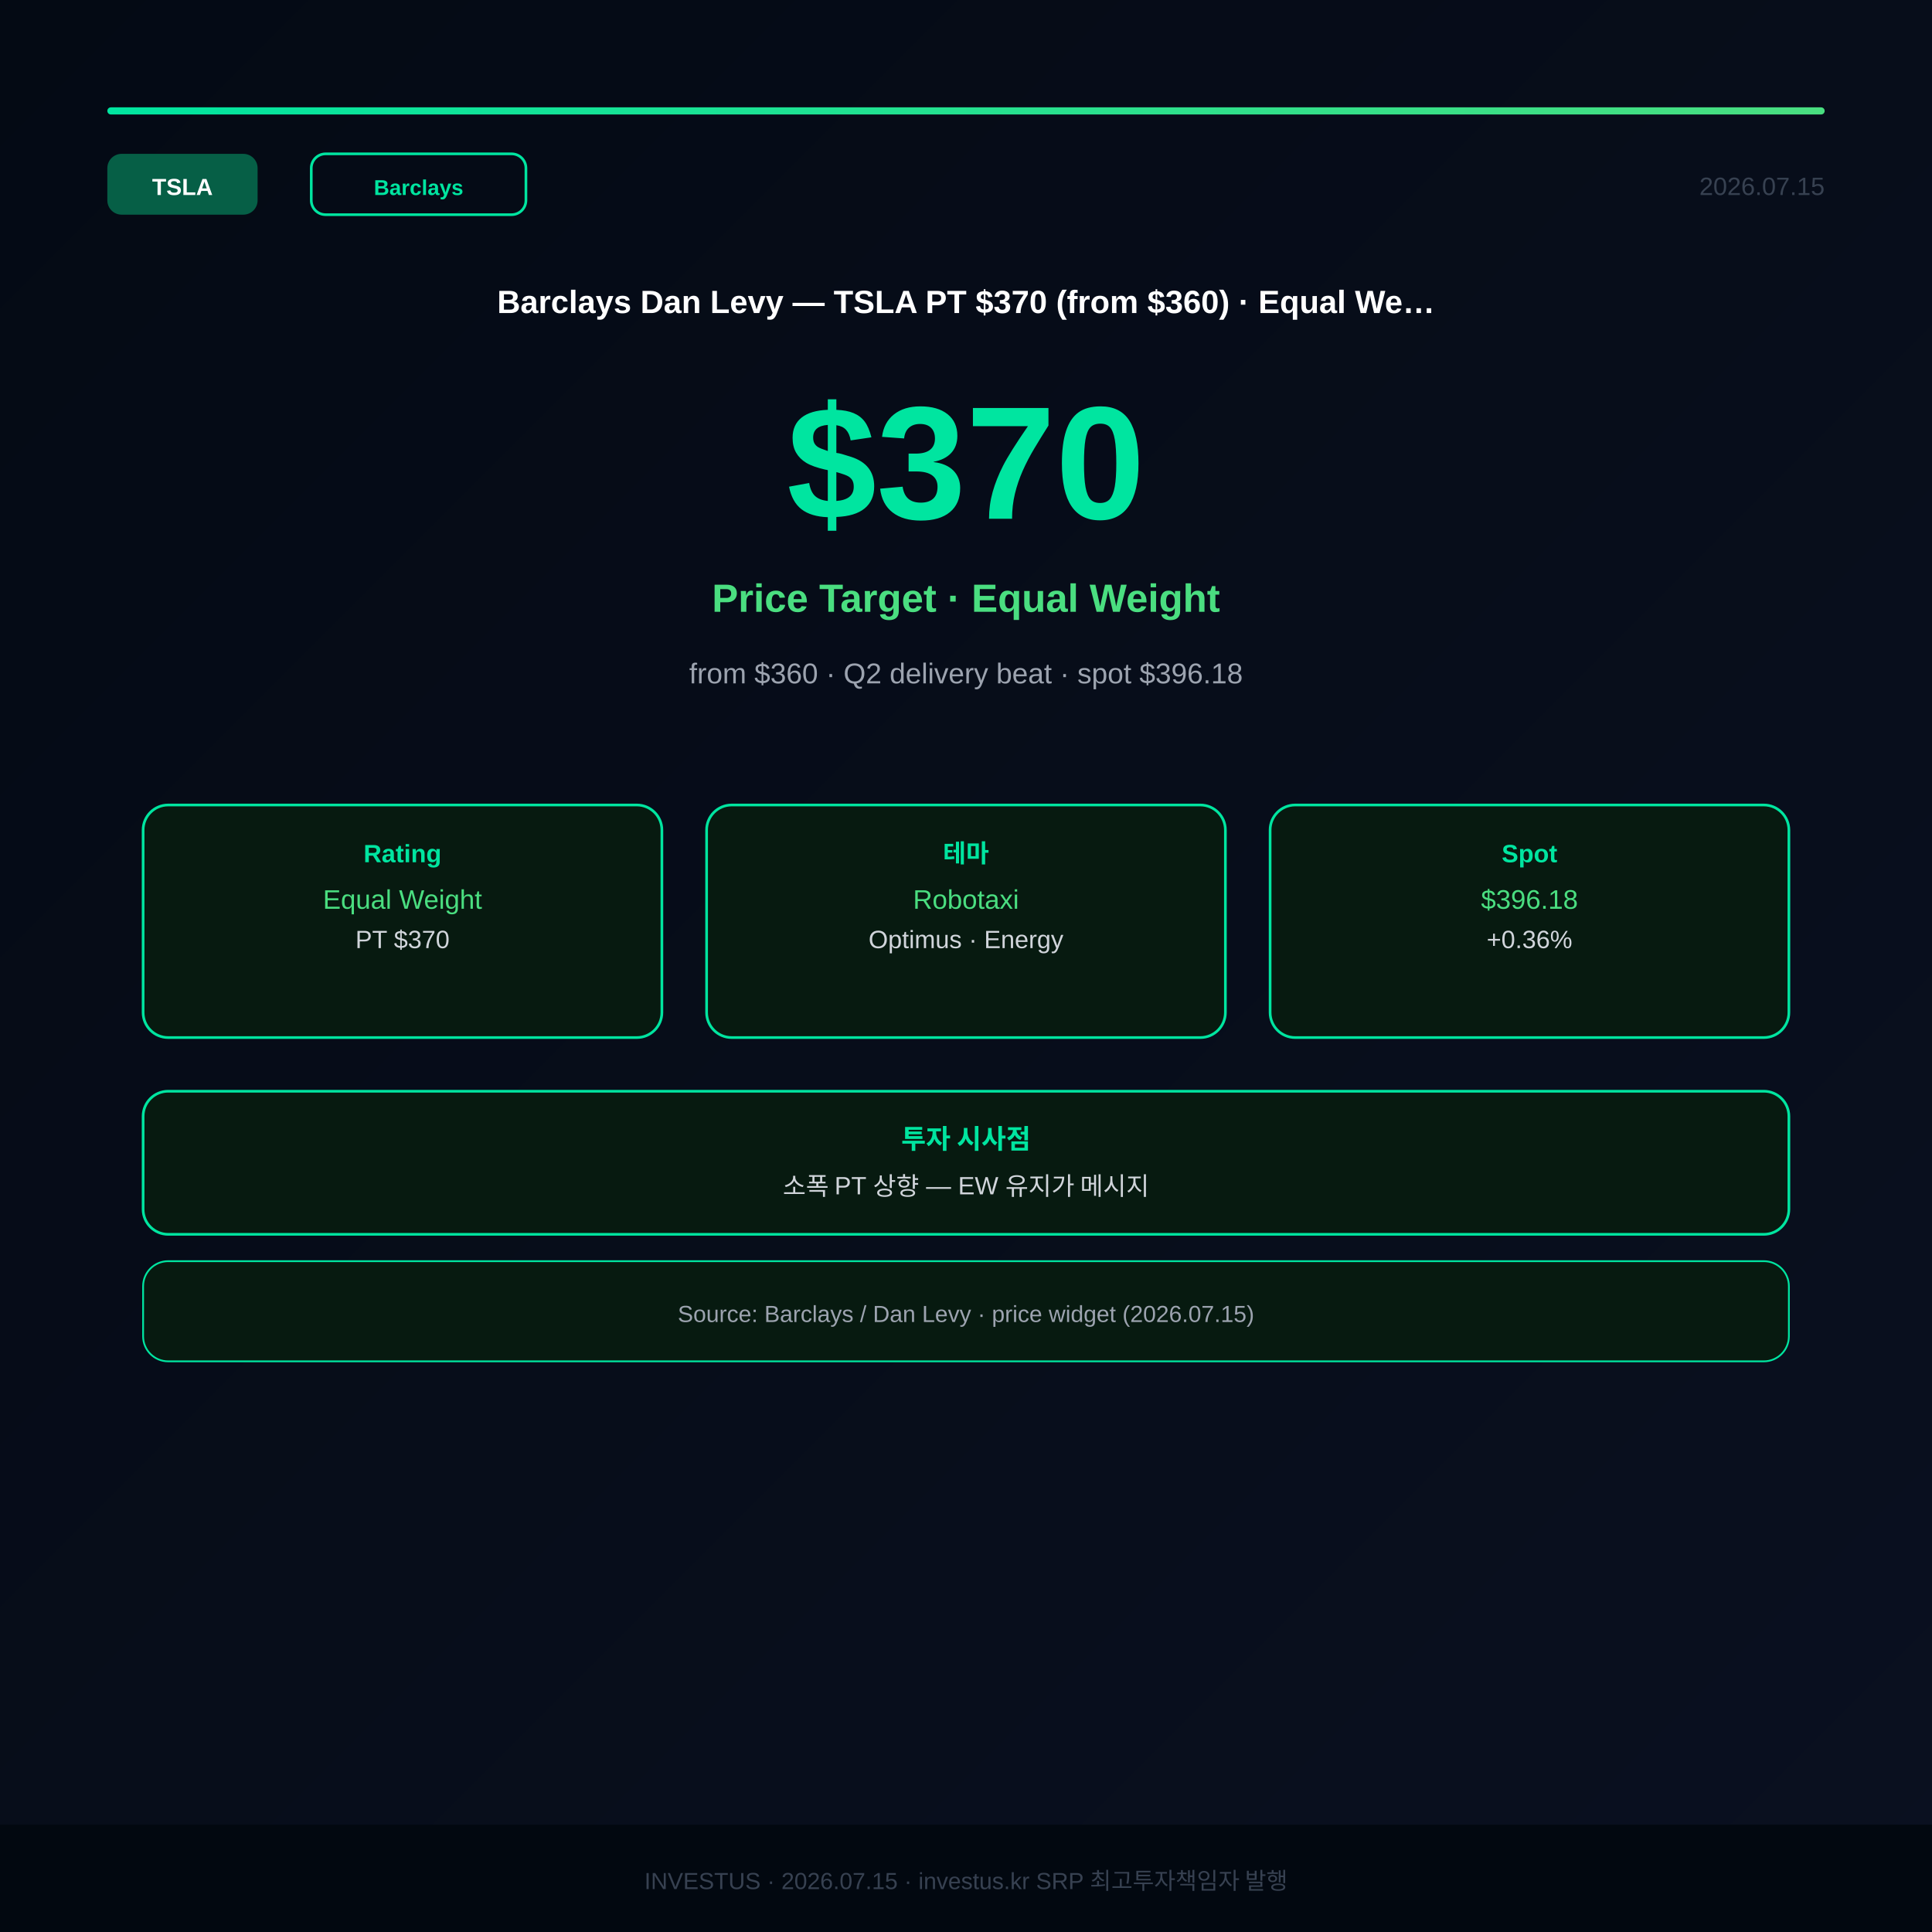
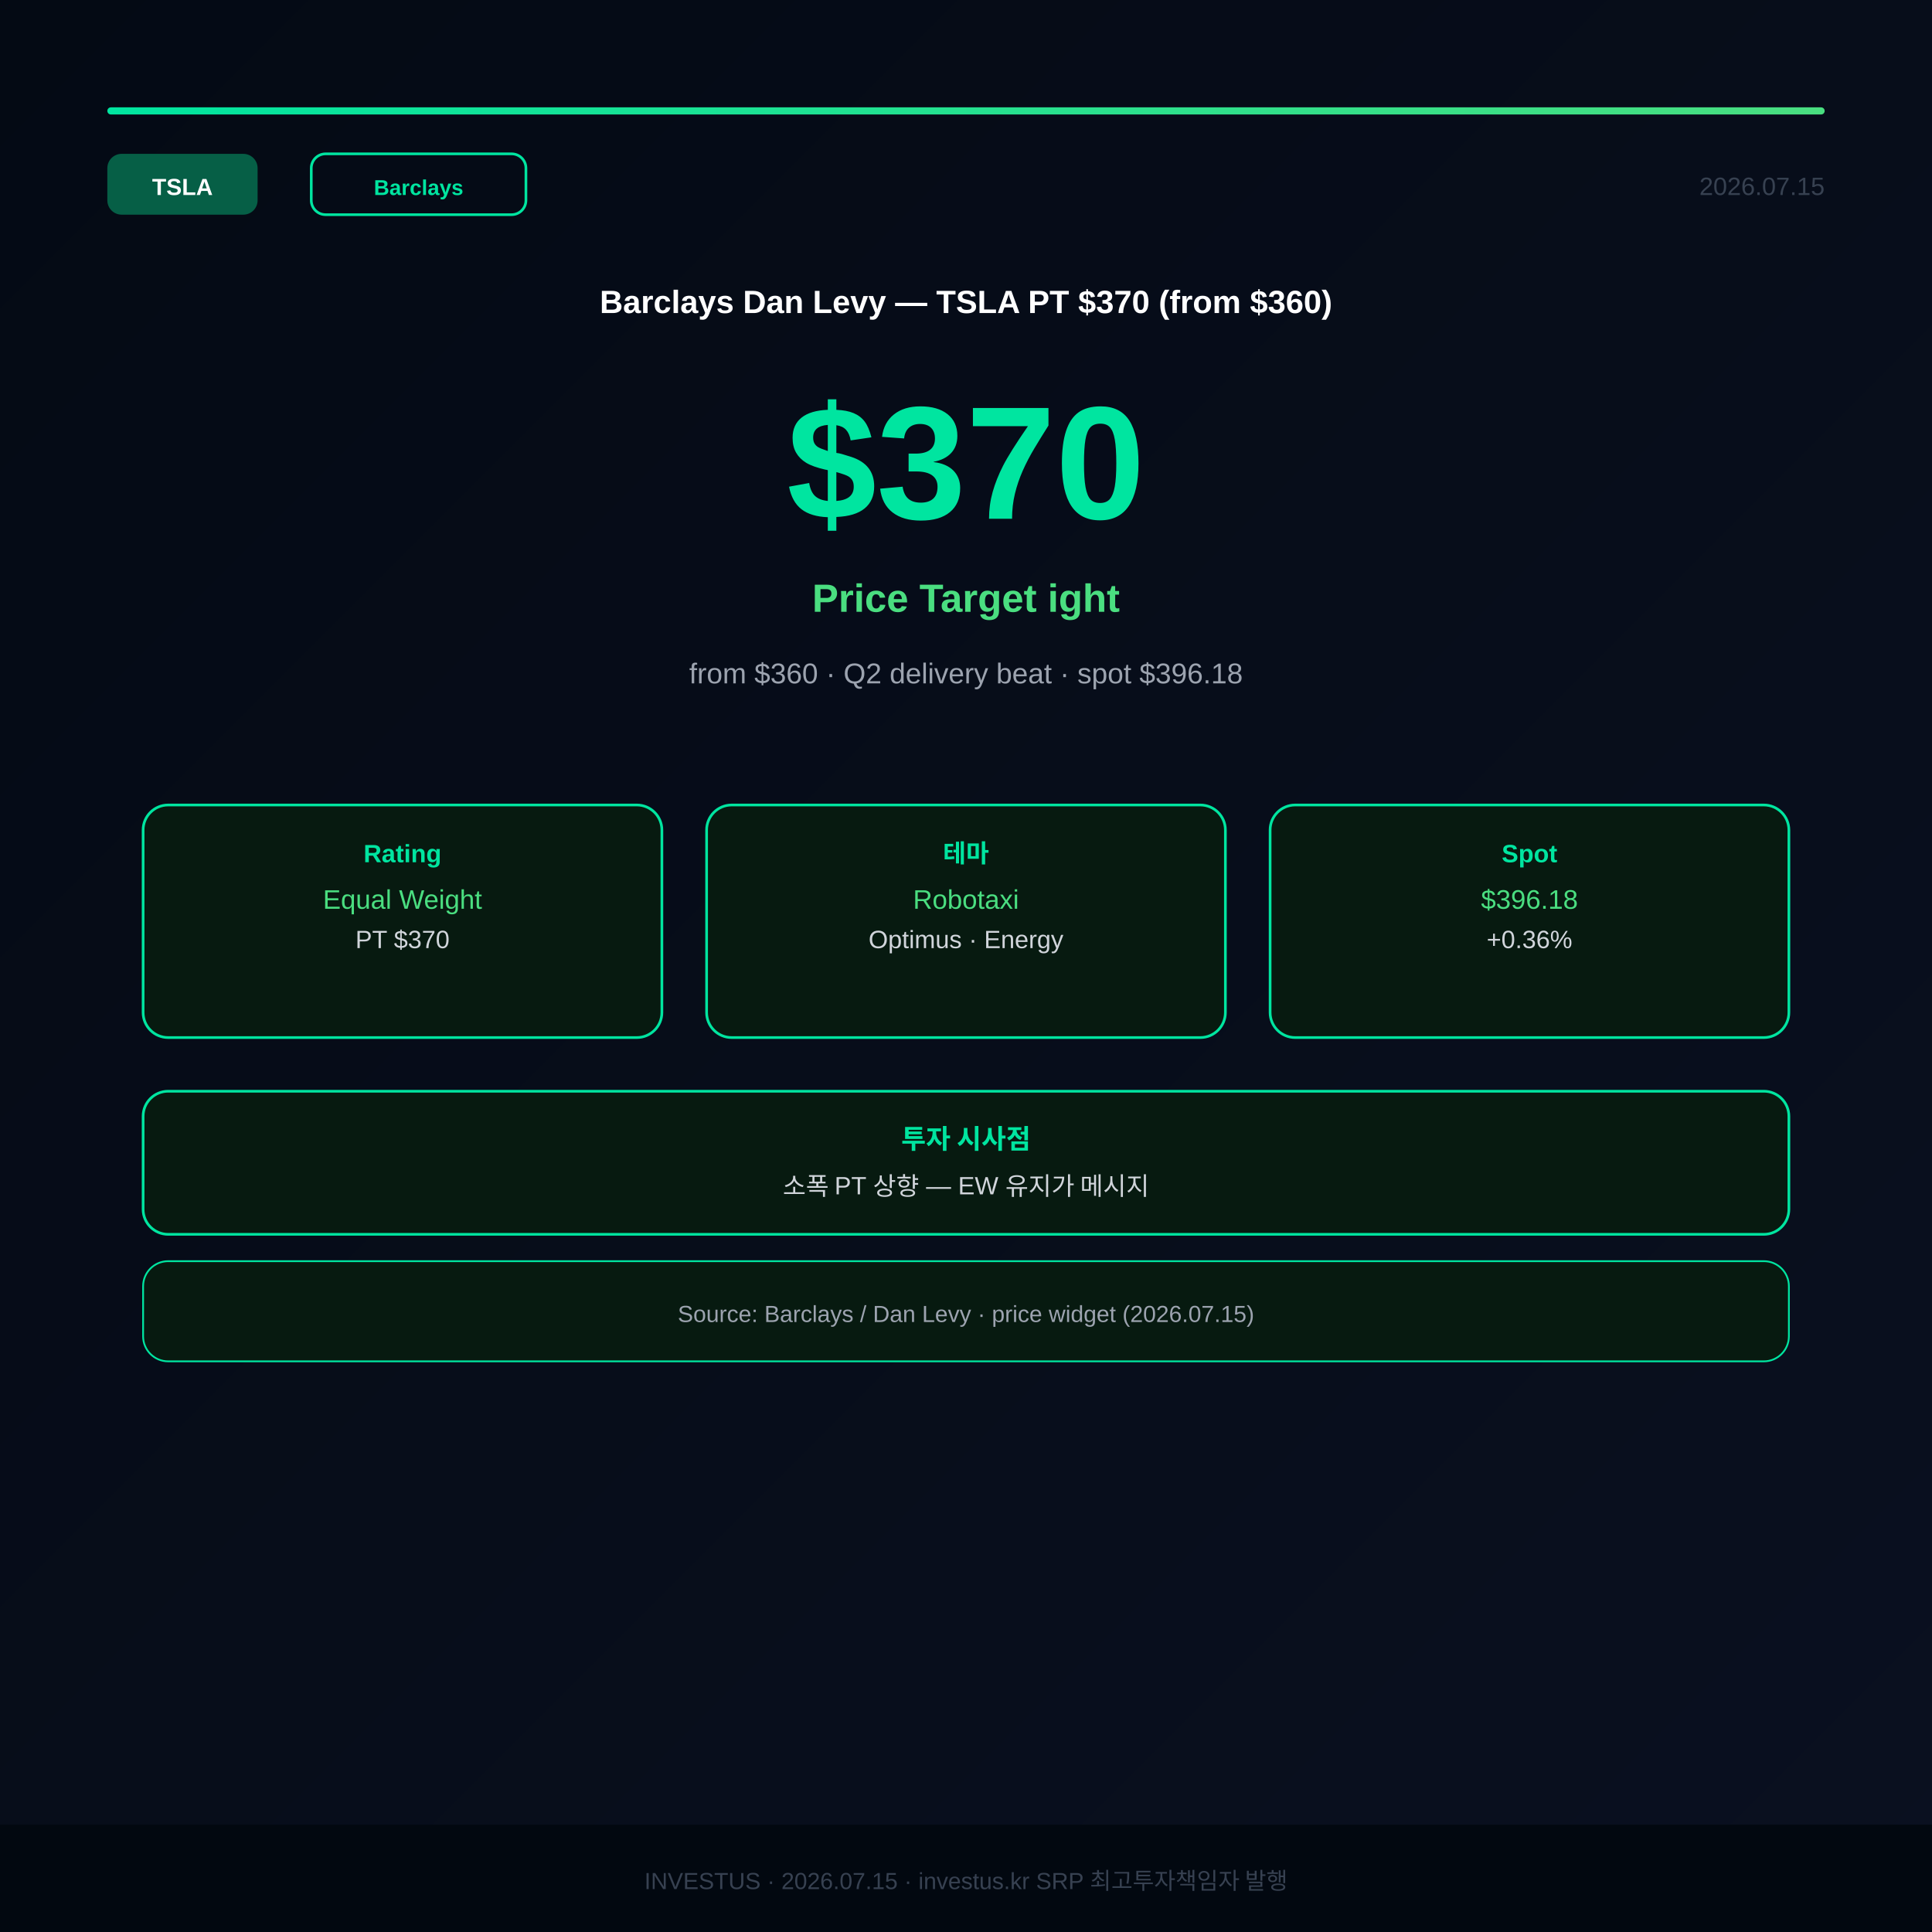
<svg xmlns="http://www.w3.org/2000/svg" viewBox="0 0 1080 1080" width="1080" height="1080">
  <defs>
    <linearGradient id="bg" x1="0%" y1="0%" x2="100%" y2="100%">
      <stop offset="0%" style="stop-color:#040a14" />
      <stop offset="100%" style="stop-color:#0a1020" />
    </linearGradient>
    <linearGradient id="grad" x1="0%" y1="0%" x2="100%" y2="0%">
      <stop offset="0%" style="stop-color:#00e5a0" />
      <stop offset="100%" style="stop-color:#4ade80" />
    </linearGradient>
  </defs>
  <rect width="1080" height="1080" fill="url(#bg)" />
  <rect x="60" y="60" width="960" height="4" fill="url(#grad)" rx="2" />
  <rect x="60" y="86" width="84" height="34" rx="8" fill="#065f46" />
  <text x="102.0" y="109" font-family="Arial Black, Arial" font-weight="900" font-size="13" fill="#ffffff" text-anchor="middle">TSLA</text>
  <rect x="174" y="86" width="120" height="34" rx="8" fill="none" stroke="#00e5a0" stroke-width="1.5" />
  <text x="234.0" y="109" font-family="Arial, sans-serif" font-weight="700" font-size="12" fill="#00e5a0" text-anchor="middle">Barclays</text>
  <text x="1020" y="109" font-family="Arial, sans-serif" font-size="14" fill="#374151" text-anchor="end">2026.07.15</text>
-   <text x="540" y="175" font-family="Arial Black, Arial" font-weight="900" font-size="18" fill="#ffffff" text-anchor="middle">Barclays Dan Levy — TSLA PT $370 (from $360) · Equal We…</text>
+   <text x="540" y="175" font-family="Arial Black, Arial" font-weight="900" font-size="18" fill="#ffffff" text-anchor="middle">Barclays Dan Levy — TSLA PT $370 (from $360)</text>
  <text x="540" y="290" font-family="Arial Black, Arial" font-weight="900" font-size="90" fill="#00e5a0" text-anchor="middle">$370</text>
-   <text x="540" y="342" font-family="Arial Black, Arial" font-weight="900" font-size="22" fill="#4ade80" text-anchor="middle">Price Target · Equal Weight</text>
+   <text x="540" y="342" font-family="Arial Black, Arial" font-weight="900" font-size="22" fill="#4ade80" text-anchor="middle">Price Target ight</text>
  <text x="540" y="382" font-family="Arial, sans-serif" font-size="16" fill="#9ca3af" text-anchor="middle">from $360 · Q2 delivery beat · spot $396.18</text>
  <rect x="80" y="450" width="290" height="130" rx="14" fill="#071a10" stroke="#00e5a0" stroke-width="1.5" />
  <text x="225.0" y="482" font-family="Arial Black, Arial" font-weight="900" font-size="14" fill="#00e5a0" text-anchor="middle">Rating</text>
  <text x="225.0" y="508" font-family="Arial, sans-serif" font-size="15" fill="#4ade80" text-anchor="middle">Equal Weight</text>
  <text x="225.0" y="530" font-family="Arial, sans-serif" font-size="14" fill="#d1d5db" text-anchor="middle">PT $370</text>
  <rect x="395" y="450" width="290" height="130" rx="14" fill="#071a10" stroke="#00e5a0" stroke-width="1.5" />
  <text x="540.0" y="482" font-family="Arial Black, Arial" font-weight="900" font-size="14" fill="#00e5a0" text-anchor="middle">테마</text>
  <text x="540.0" y="508" font-family="Arial, sans-serif" font-size="15" fill="#4ade80" text-anchor="middle">Robotaxi</text>
  <text x="540.0" y="530" font-family="Arial, sans-serif" font-size="14" fill="#d1d5db" text-anchor="middle">Optimus · Energy</text>
  <rect x="710" y="450" width="290" height="130" rx="14" fill="#071a10" stroke="#00e5a0" stroke-width="1.5" />
  <text x="855.0" y="482" font-family="Arial Black, Arial" font-weight="900" font-size="14" fill="#00e5a0" text-anchor="middle">Spot</text>
  <text x="855.0" y="508" font-family="Arial, sans-serif" font-size="15" fill="#4ade80" text-anchor="middle">$396.18</text>
  <text x="855.0" y="530" font-family="Arial, sans-serif" font-size="14" fill="#d1d5db" text-anchor="middle">+0.36%</text>
  <rect x="80" y="610" width="920" height="80" rx="14" fill="#071a10" stroke="#00e5a0" stroke-width="1.5" />
  <text x="540" y="642" font-family="Arial Black, Arial" font-weight="900" font-size="15" fill="#00e5a0" text-anchor="middle">투자 시사점</text>
  <text x="540" y="668" font-family="Arial, sans-serif" font-size="14" fill="#d1d5db" text-anchor="middle">소폭 PT 상향 — EW 유지가 메시지</text>
  <rect x="80" y="705" width="920" height="56" rx="14" fill="#071a10" stroke="#00e5a0" stroke-width="1" />
  <text x="540" y="739" font-family="Arial, sans-serif" font-size="13" fill="#9ca3af" text-anchor="middle">Source: Barclays / Dan Levy · price widget (2026.07.15)</text>
  <rect x="0" y="1020" width="1080" height="60" fill="#020810" />
  <text x="540" y="1056" font-family="Arial, sans-serif" font-size="13" fill="#374151" text-anchor="middle">INVESTUS · 2026.07.15 · investus.kr SRP 최고투자책임자 발행</text>
</svg>
